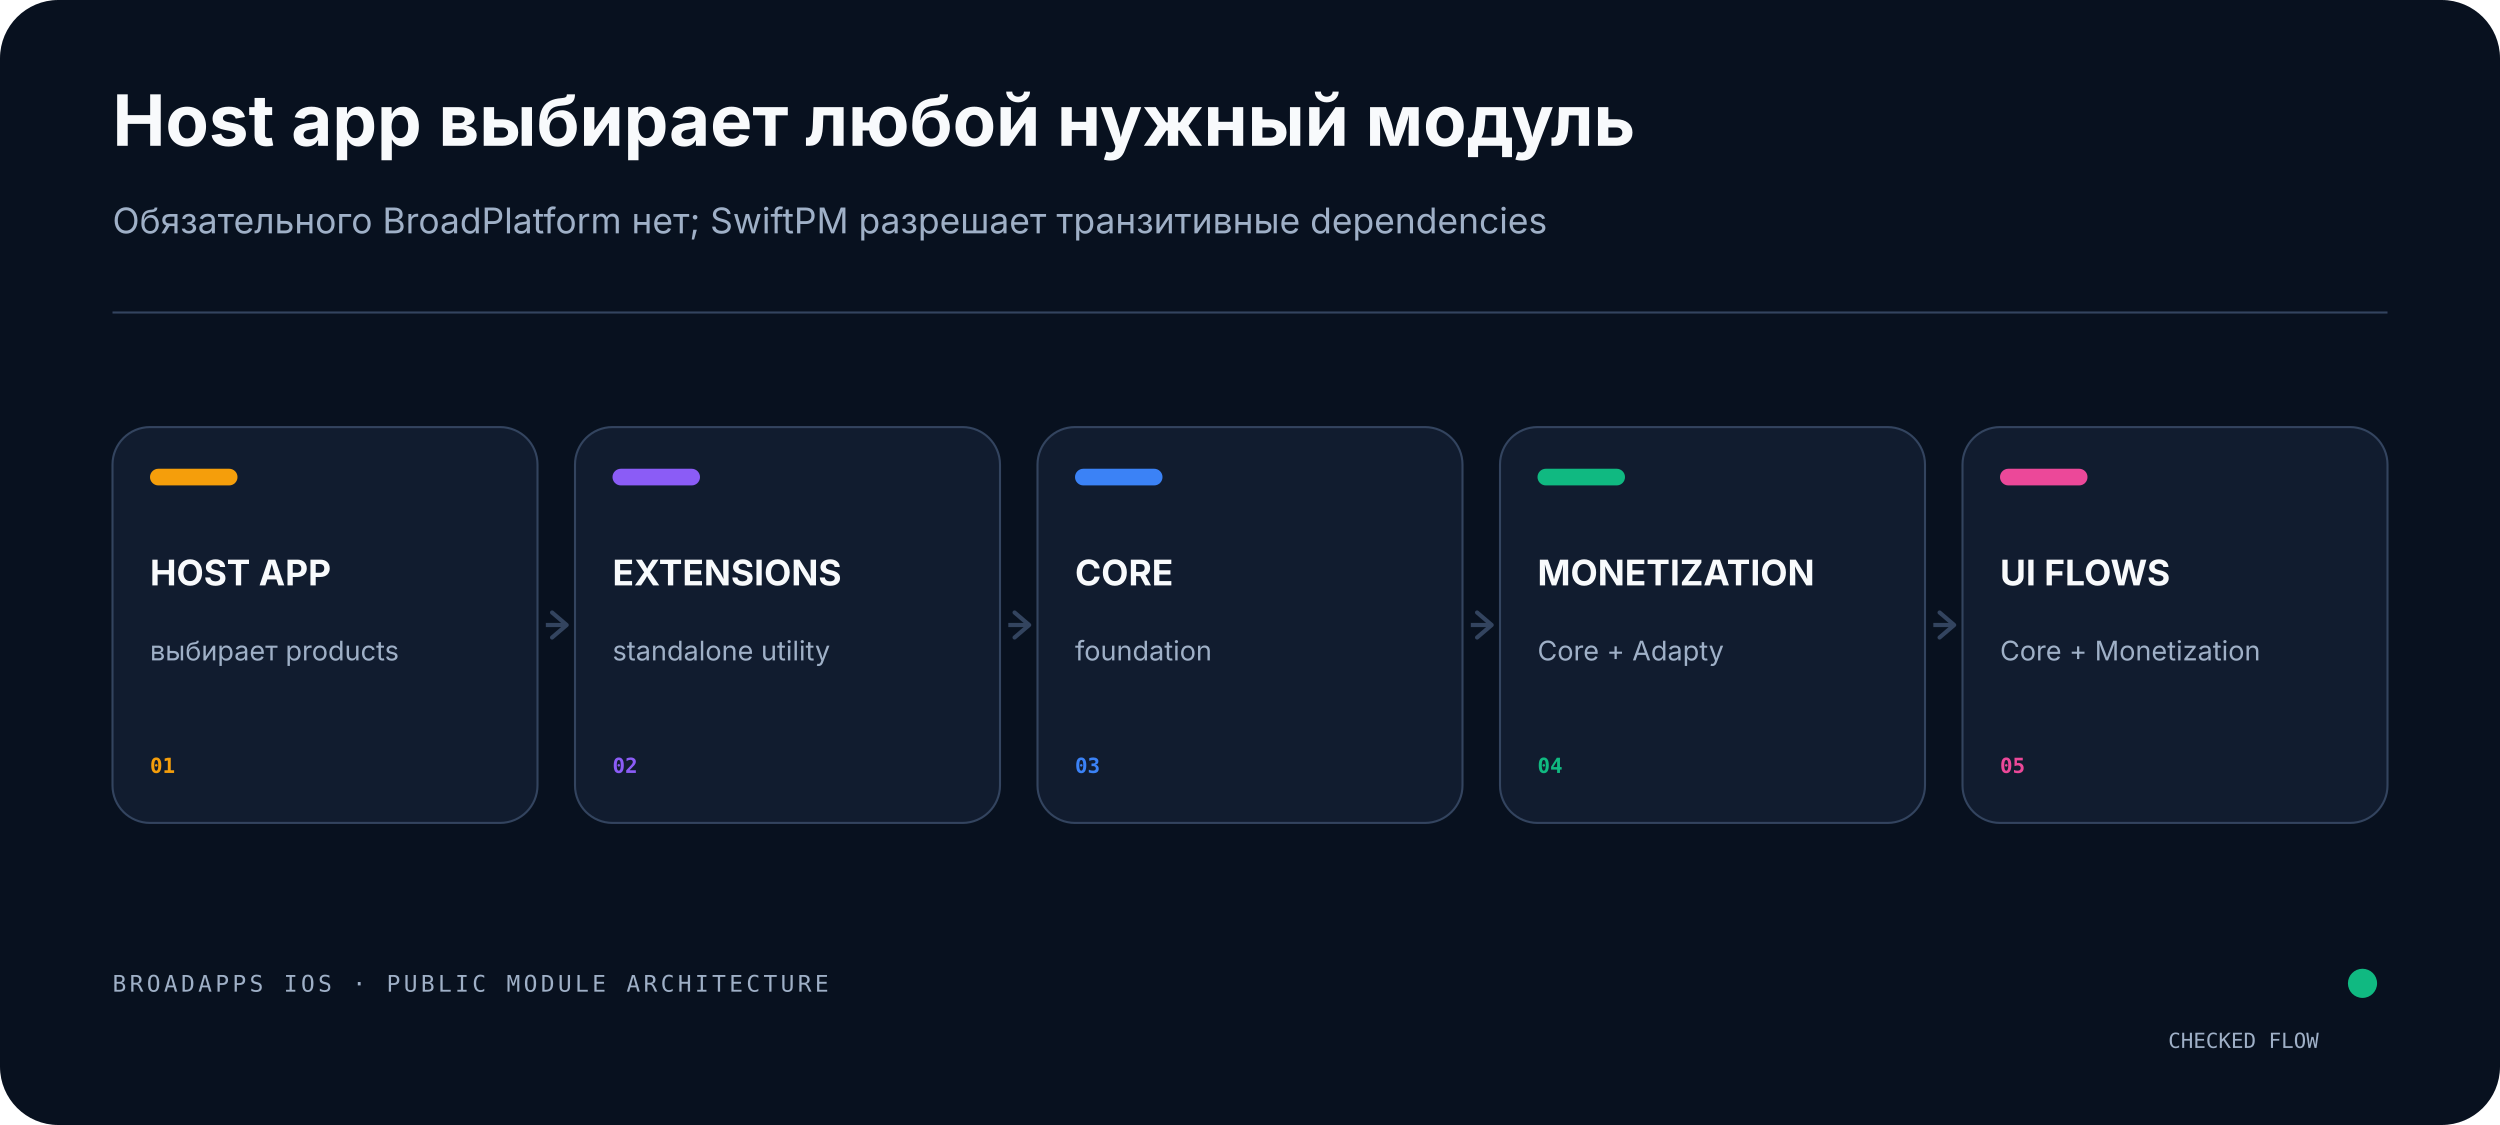
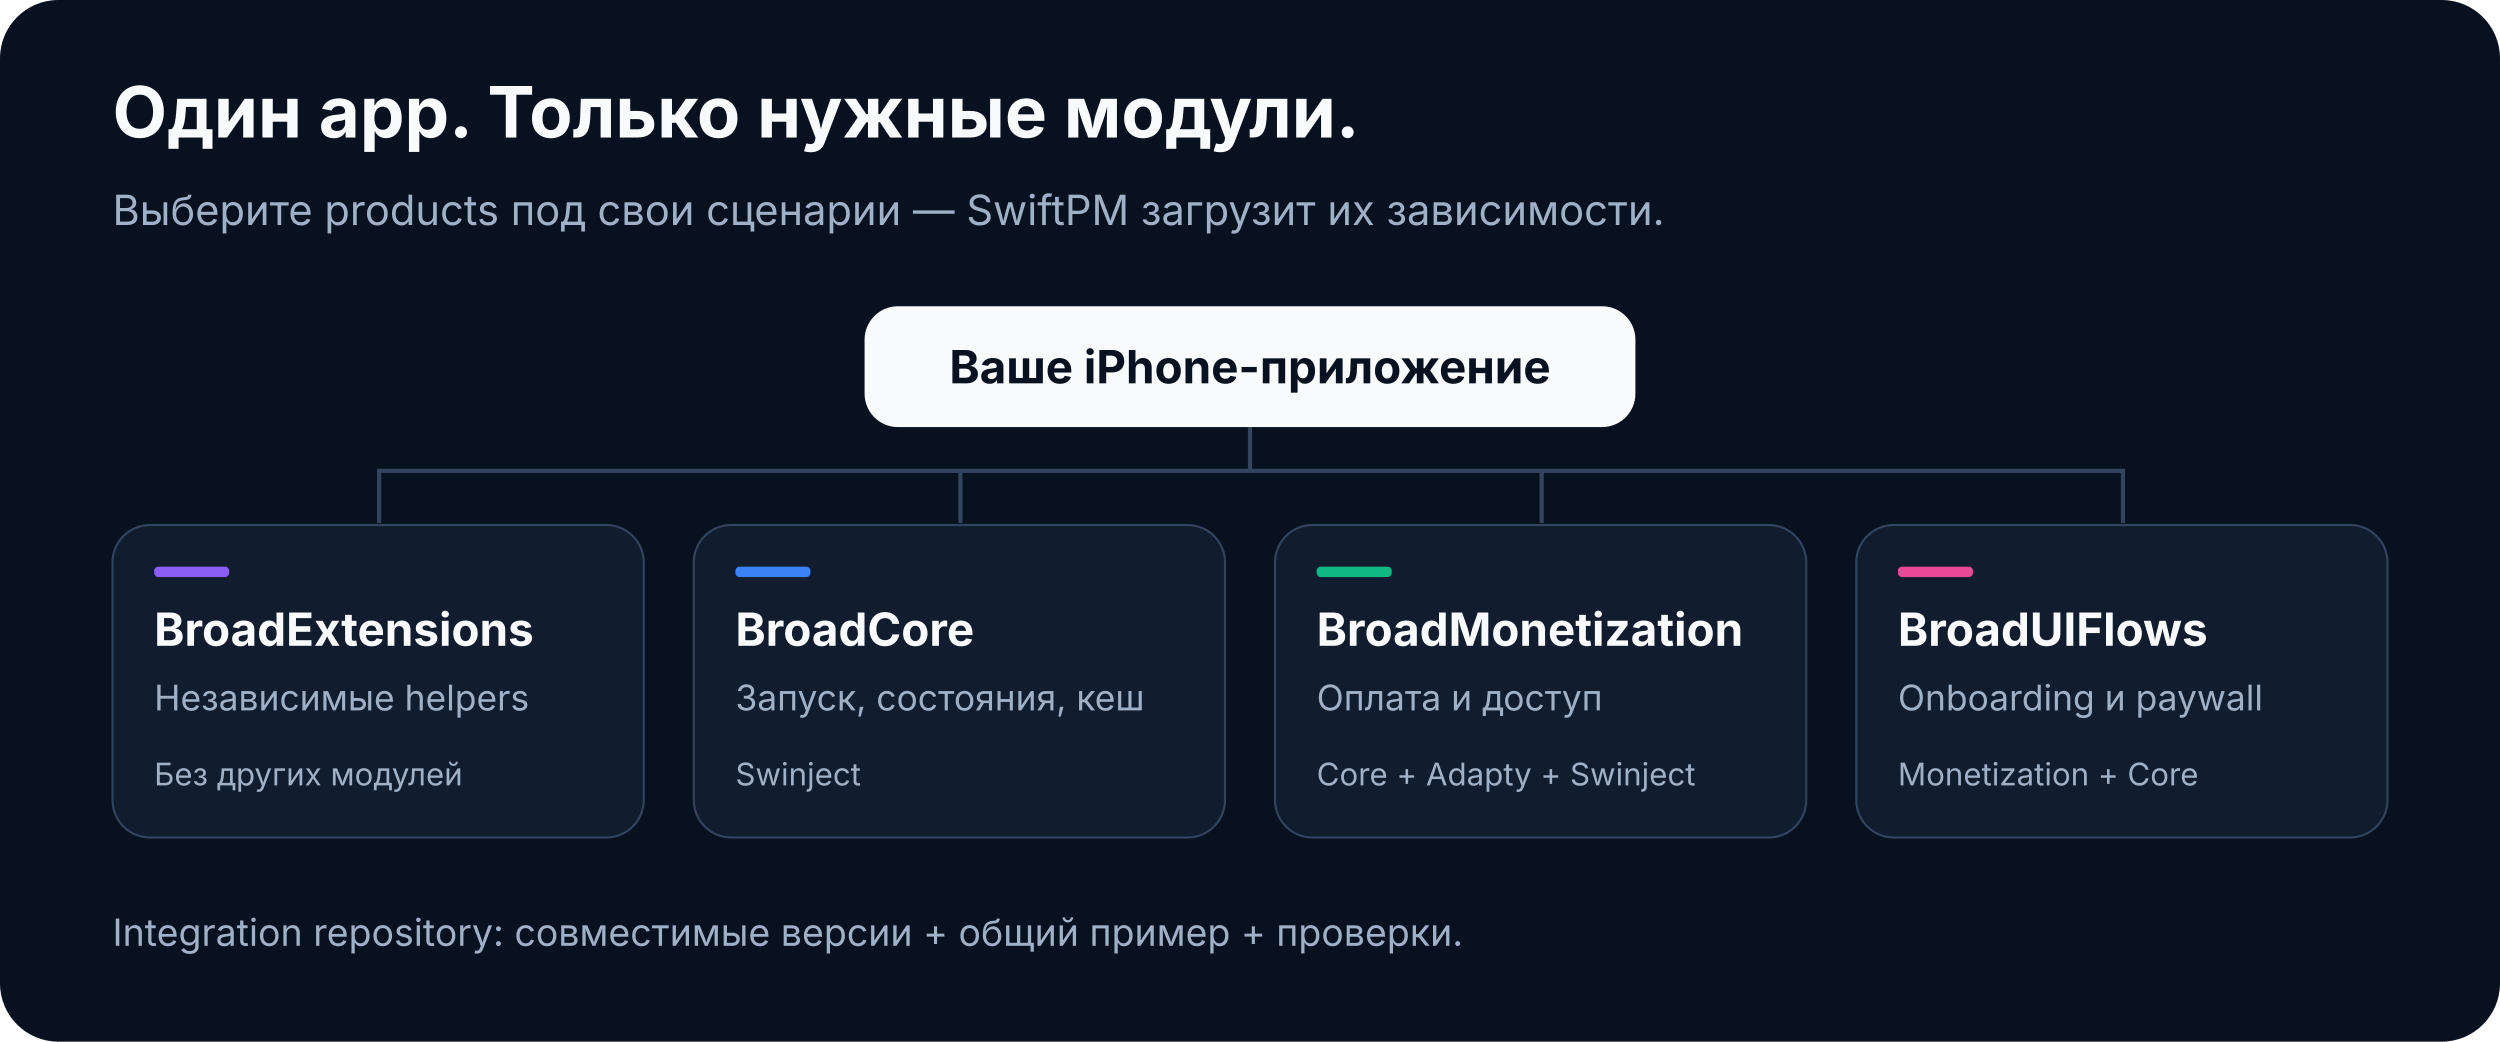
- <svg xmlns="http://www.w3.org/2000/svg" width="1200" height="540" viewBox="0 0 1200 540" role="img" aria-labelledby="title desc">
-   <rect width="1200" height="540" rx="28" fill="#08111F" />
-   <path d="M54 150H1146" stroke="#33445F" stroke-width="1" />
-   <text x="54" y="70" fill="#F8FAFC" font-family="-apple-system,BlinkMacSystemFont,'Segoe UI',sans-serif" font-size="34" font-weight="750">Host app выбирает любой нужный модуль</text>
-   <text x="54" y="112" fill="#9FB0C7" font-family="-apple-system,BlinkMacSystemFont,'Segoe UI',sans-serif" font-size="17">Обязательного BroadPlatform нет; SwiftPM разрешает транзитивные dependencies</text>
-   <path d="M262.0 300H272.0" stroke="#33445F" stroke-width="2" />
-   <path d="M265.0 294L272.0 300L265.0 306" fill="none" stroke="#33445F" stroke-width="2" stroke-linecap="round" stroke-linejoin="round" />
-   <rect x="54.0" y="205" width="204.0" height="190" rx="18" fill="#111C2F" stroke="#33445F" />
-   <rect x="72.0" y="225" width="42" height="8" rx="4" fill="#F59E0B" />
-   <text x="72.0" y="281" fill="#F8FAFC" font-family="-apple-system,BlinkMacSystemFont,'Segoe UI',sans-serif" font-size="17" font-weight="750">HOST APP</text>
-   <text x="72.0" y="317" fill="#9FB0C7" font-family="-apple-system,BlinkMacSystemFont,'Segoe UI',sans-serif" font-size="13">выбирает products</text>
-   <text x="72.0" y="371" fill="#F59E0B" font-family="ui-monospace,SFMono-Regular,Menlo,monospace" font-size="10" font-weight="700">01</text>
-   <path d="M484.0 300H494.0" stroke="#33445F" stroke-width="2" />
-   <path d="M487.0 294L494.0 300L487.0 306" fill="none" stroke="#33445F" stroke-width="2" stroke-linecap="round" stroke-linejoin="round" />
-   <rect x="276.0" y="205" width="204.0" height="190" rx="18" fill="#111C2F" stroke="#33445F" />
-   <rect x="294.0" y="225" width="42" height="8" rx="4" fill="#8B5CF6" />
-   <text x="294.0" y="281" fill="#F8FAFC" font-family="-apple-system,BlinkMacSystemFont,'Segoe UI',sans-serif" font-size="17" font-weight="750">EXTENSIONS</text>
-   <text x="294.0" y="317" fill="#9FB0C7" font-family="-apple-system,BlinkMacSystemFont,'Segoe UI',sans-serif" font-size="13">standalone utility</text>
-   <text x="294.0" y="371" fill="#8B5CF6" font-family="ui-monospace,SFMono-Regular,Menlo,monospace" font-size="10" font-weight="700">02</text>
-   <path d="M706.0 300H716.0" stroke="#33445F" stroke-width="2" />
-   <path d="M709.0 294L716.0 300L709.0 306" fill="none" stroke="#33445F" stroke-width="2" stroke-linecap="round" stroke-linejoin="round" />
-   <rect x="498.0" y="205" width="204.0" height="190" rx="18" fill="#111C2F" stroke="#33445F" />
-   <rect x="516.0" y="225" width="42" height="8" rx="4" fill="#3B82F6" />
-   <text x="516.0" y="281" fill="#F8FAFC" font-family="-apple-system,BlinkMacSystemFont,'Segoe UI',sans-serif" font-size="17" font-weight="750">CORE</text>
-   <text x="516.0" y="317" fill="#9FB0C7" font-family="-apple-system,BlinkMacSystemFont,'Segoe UI',sans-serif" font-size="13">foundation</text>
-   <text x="516.0" y="371" fill="#3B82F6" font-family="ui-monospace,SFMono-Regular,Menlo,monospace" font-size="10" font-weight="700">03</text>
-   <path d="M928.0 300H938.0" stroke="#33445F" stroke-width="2" />
-   <path d="M931.0 294L938.0 300L931.0 306" fill="none" stroke="#33445F" stroke-width="2" stroke-linecap="round" stroke-linejoin="round" />
-   <rect x="720.0" y="205" width="204.0" height="190" rx="18" fill="#111C2F" stroke="#33445F" />
-   <rect x="738.0" y="225" width="42" height="8" rx="4" fill="#10B981" />
-   <text x="738.0" y="281" fill="#F8FAFC" font-family="-apple-system,BlinkMacSystemFont,'Segoe UI',sans-serif" font-size="17" font-weight="750">MONETIZATION</text>
-   <text x="738.0" y="317" fill="#9FB0C7" font-family="-apple-system,BlinkMacSystemFont,'Segoe UI',sans-serif" font-size="13">Core + Adapty</text>
-   <text x="738.0" y="371" fill="#10B981" font-family="ui-monospace,SFMono-Regular,Menlo,monospace" font-size="10" font-weight="700">04</text>
-   <rect x="942.0" y="205" width="204.0" height="190" rx="18" fill="#111C2F" stroke="#33445F" />
-   <rect x="960.0" y="225" width="42" height="8" rx="4" fill="#EC4899" />
-   <text x="960.0" y="281" fill="#F8FAFC" font-family="-apple-system,BlinkMacSystemFont,'Segoe UI',sans-serif" font-size="17" font-weight="750">UI FLOWS</text>
-   <text x="960.0" y="317" fill="#9FB0C7" font-family="-apple-system,BlinkMacSystemFont,'Segoe UI',sans-serif" font-size="13">Core + Monetization</text>
-   <text x="960.0" y="371" fill="#EC4899" font-family="ui-monospace,SFMono-Regular,Menlo,monospace" font-size="10" font-weight="700">05</text>
-   <text x="54" y="476" fill="#9FB0C7" font-family="ui-monospace,SFMono-Regular,Menlo,monospace" font-size="11" letter-spacing="1.6">BROADAPPS IOS · PUBLIC MODULE ARCHITECTURE</text>
-   <circle cx="1134" cy="472" r="7" fill="#10B981" />
-   <text x="1113" y="503" fill="#9FB0C7" text-anchor="end" font-family="ui-monospace,SFMono-Regular,Menlo,monospace" font-size="10">CHECKED FLOW</text>
+ <svg xmlns="http://www.w3.org/2000/svg" width="1200" height="500" viewBox="0 0 1200 500" role="img" aria-labelledby="title desc">
+   <rect width="1200" height="500" rx="28" fill="#08111F" />
+   <g font-family="-apple-system,BlinkMacSystemFont,'Segoe UI',sans-serif">
+     <text x="54" y="66" fill="#F8FAFC" font-size="34" font-weight="750">Один app. Только нужные модули.</text>
+     <text x="54" y="108" fill="#9FB0C7" font-size="20">Выберите products под свои сценарии — SwiftPM загрузит их зависимости.</text>
+     <rect x="415" y="147" width="370" height="58" rx="16" fill="#F8FAFC" />
+     <text x="600" y="184" text-anchor="middle" fill="#08111F" font-size="22" font-weight="700">Ваше iPhone-приложение</text>
+     <path d="M600 205V226M182 251V226H1019V251M461 226V251M740 226V251" fill="none" stroke="#33445F" stroke-width="2" />
+     <rect x="54" y="252" width="255" height="150" rx="18" fill="#111C2F" stroke="#33445F" />
+     <rect x="74" y="272" width="36" height="5" rx="2" fill="#8B5CF6" />
+     <text x="74" y="310" fill="#F8FAFC" font-size="22" font-weight="700">BroadExtensions</text>
+     <text x="74" y="341" fill="#9FB0C7" font-size="17">Независимые helpers</text>
+     <text x="74" y="377" fill="#9FB0C7" font-size="15">Без других модулей</text>
+     <rect x="333" y="252" width="255" height="150" rx="18" fill="#111C2F" stroke="#33445F" />
+     <rect x="353" y="272" width="36" height="5" rx="2" fill="#3B82F6" />
+     <text x="353" y="310" fill="#F8FAFC" font-size="22" font-weight="700">BroadCore</text>
+     <text x="353" y="341" fill="#9FB0C7" font-size="17">Запуск, состояния, кеш</text>
+     <text x="353" y="377" fill="#9FB0C7" font-size="15">Swinject</text>
+     <rect x="612" y="252" width="255" height="150" rx="18" fill="#111C2F" stroke="#33445F" />
+     <rect x="632" y="272" width="36" height="5" rx="2" fill="#10B981" />
+     <text x="632" y="310" fill="#F8FAFC" font-size="22" font-weight="700">BroadMonetization</text>
+     <text x="632" y="341" fill="#9FB0C7" font-size="17">Оплата и доступ</text>
+     <text x="632" y="377" fill="#9FB0C7" font-size="15">Core + Adapty + Swinject</text>
+     <rect x="891" y="252" width="255" height="150" rx="18" fill="#111C2F" stroke="#33445F" />
+     <rect x="911" y="272" width="36" height="5" rx="2" fill="#EC4899" />
+     <text x="911" y="310" fill="#F8FAFC" font-size="22" font-weight="700">BroadUIFlows</text>
+     <text x="911" y="341" fill="#9FB0C7" font-size="17">Onboarding и paywall</text>
+     <text x="911" y="377" fill="#9FB0C7" font-size="15">Monetization + Core</text>
+     <text x="54" y="454" fill="#9FB0C7" font-size="18">Integration repository: совместимые версии + общий пример + проверки.</text>
+   </g>
</svg>
